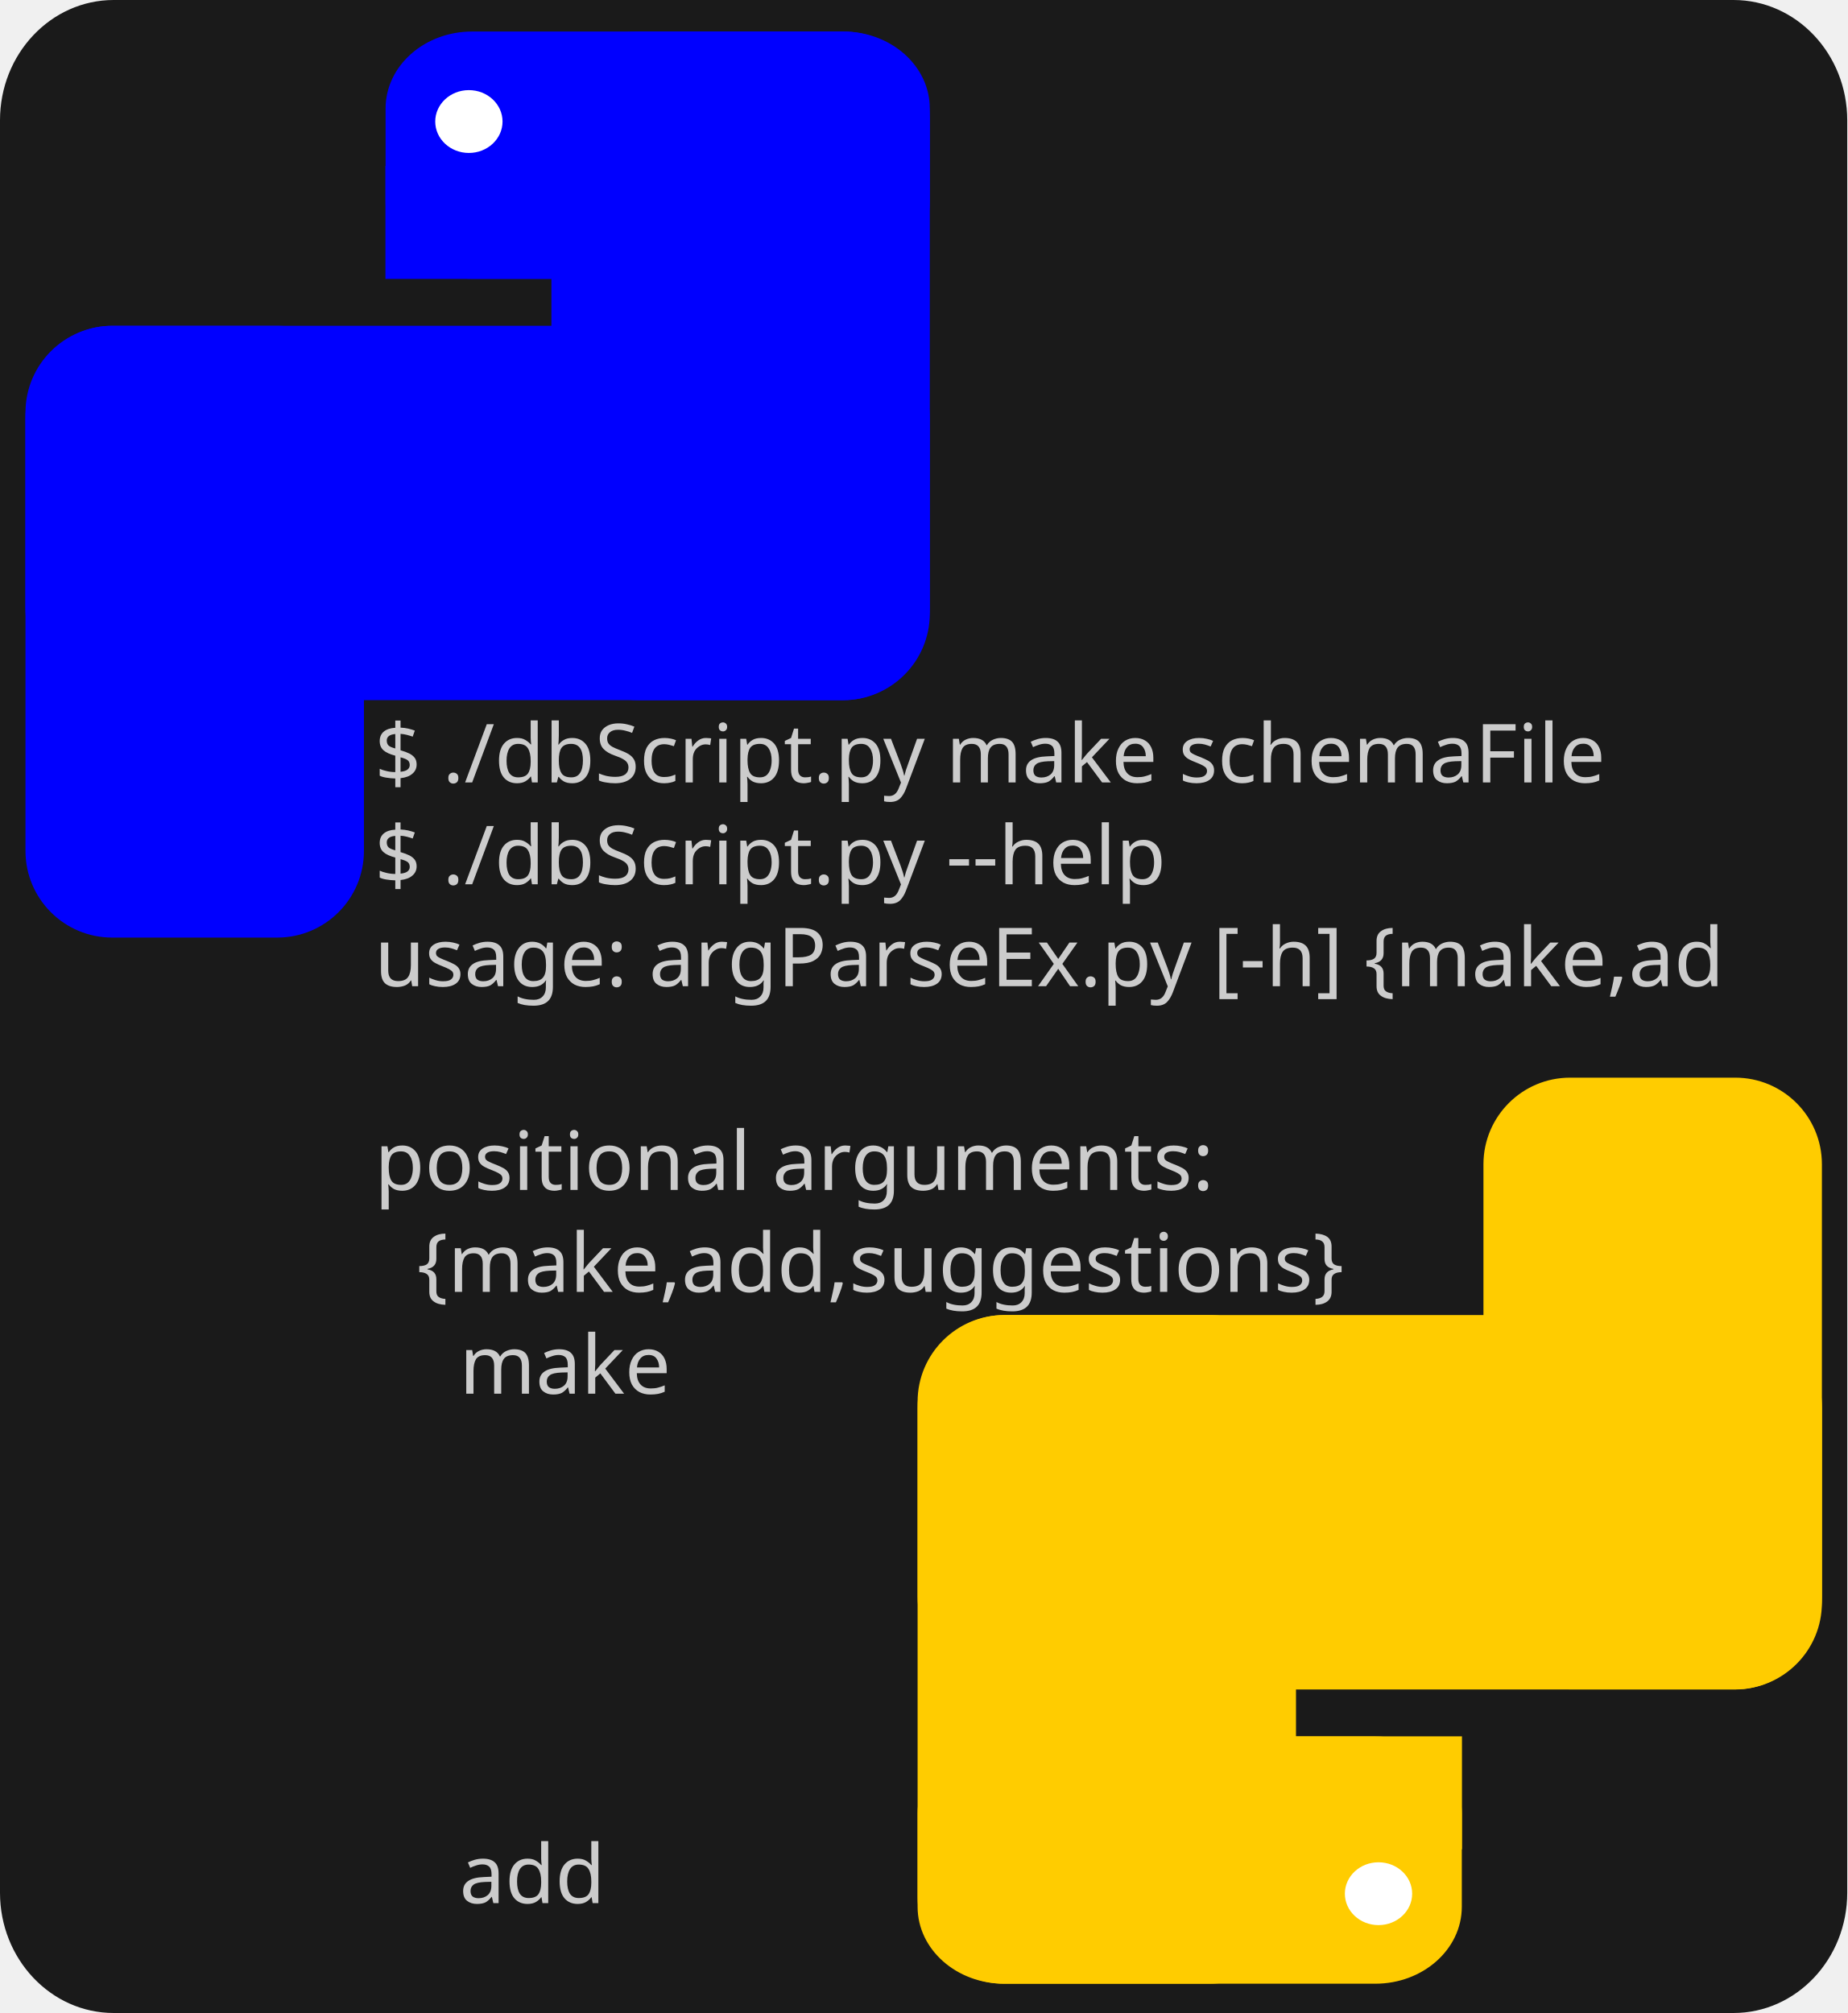
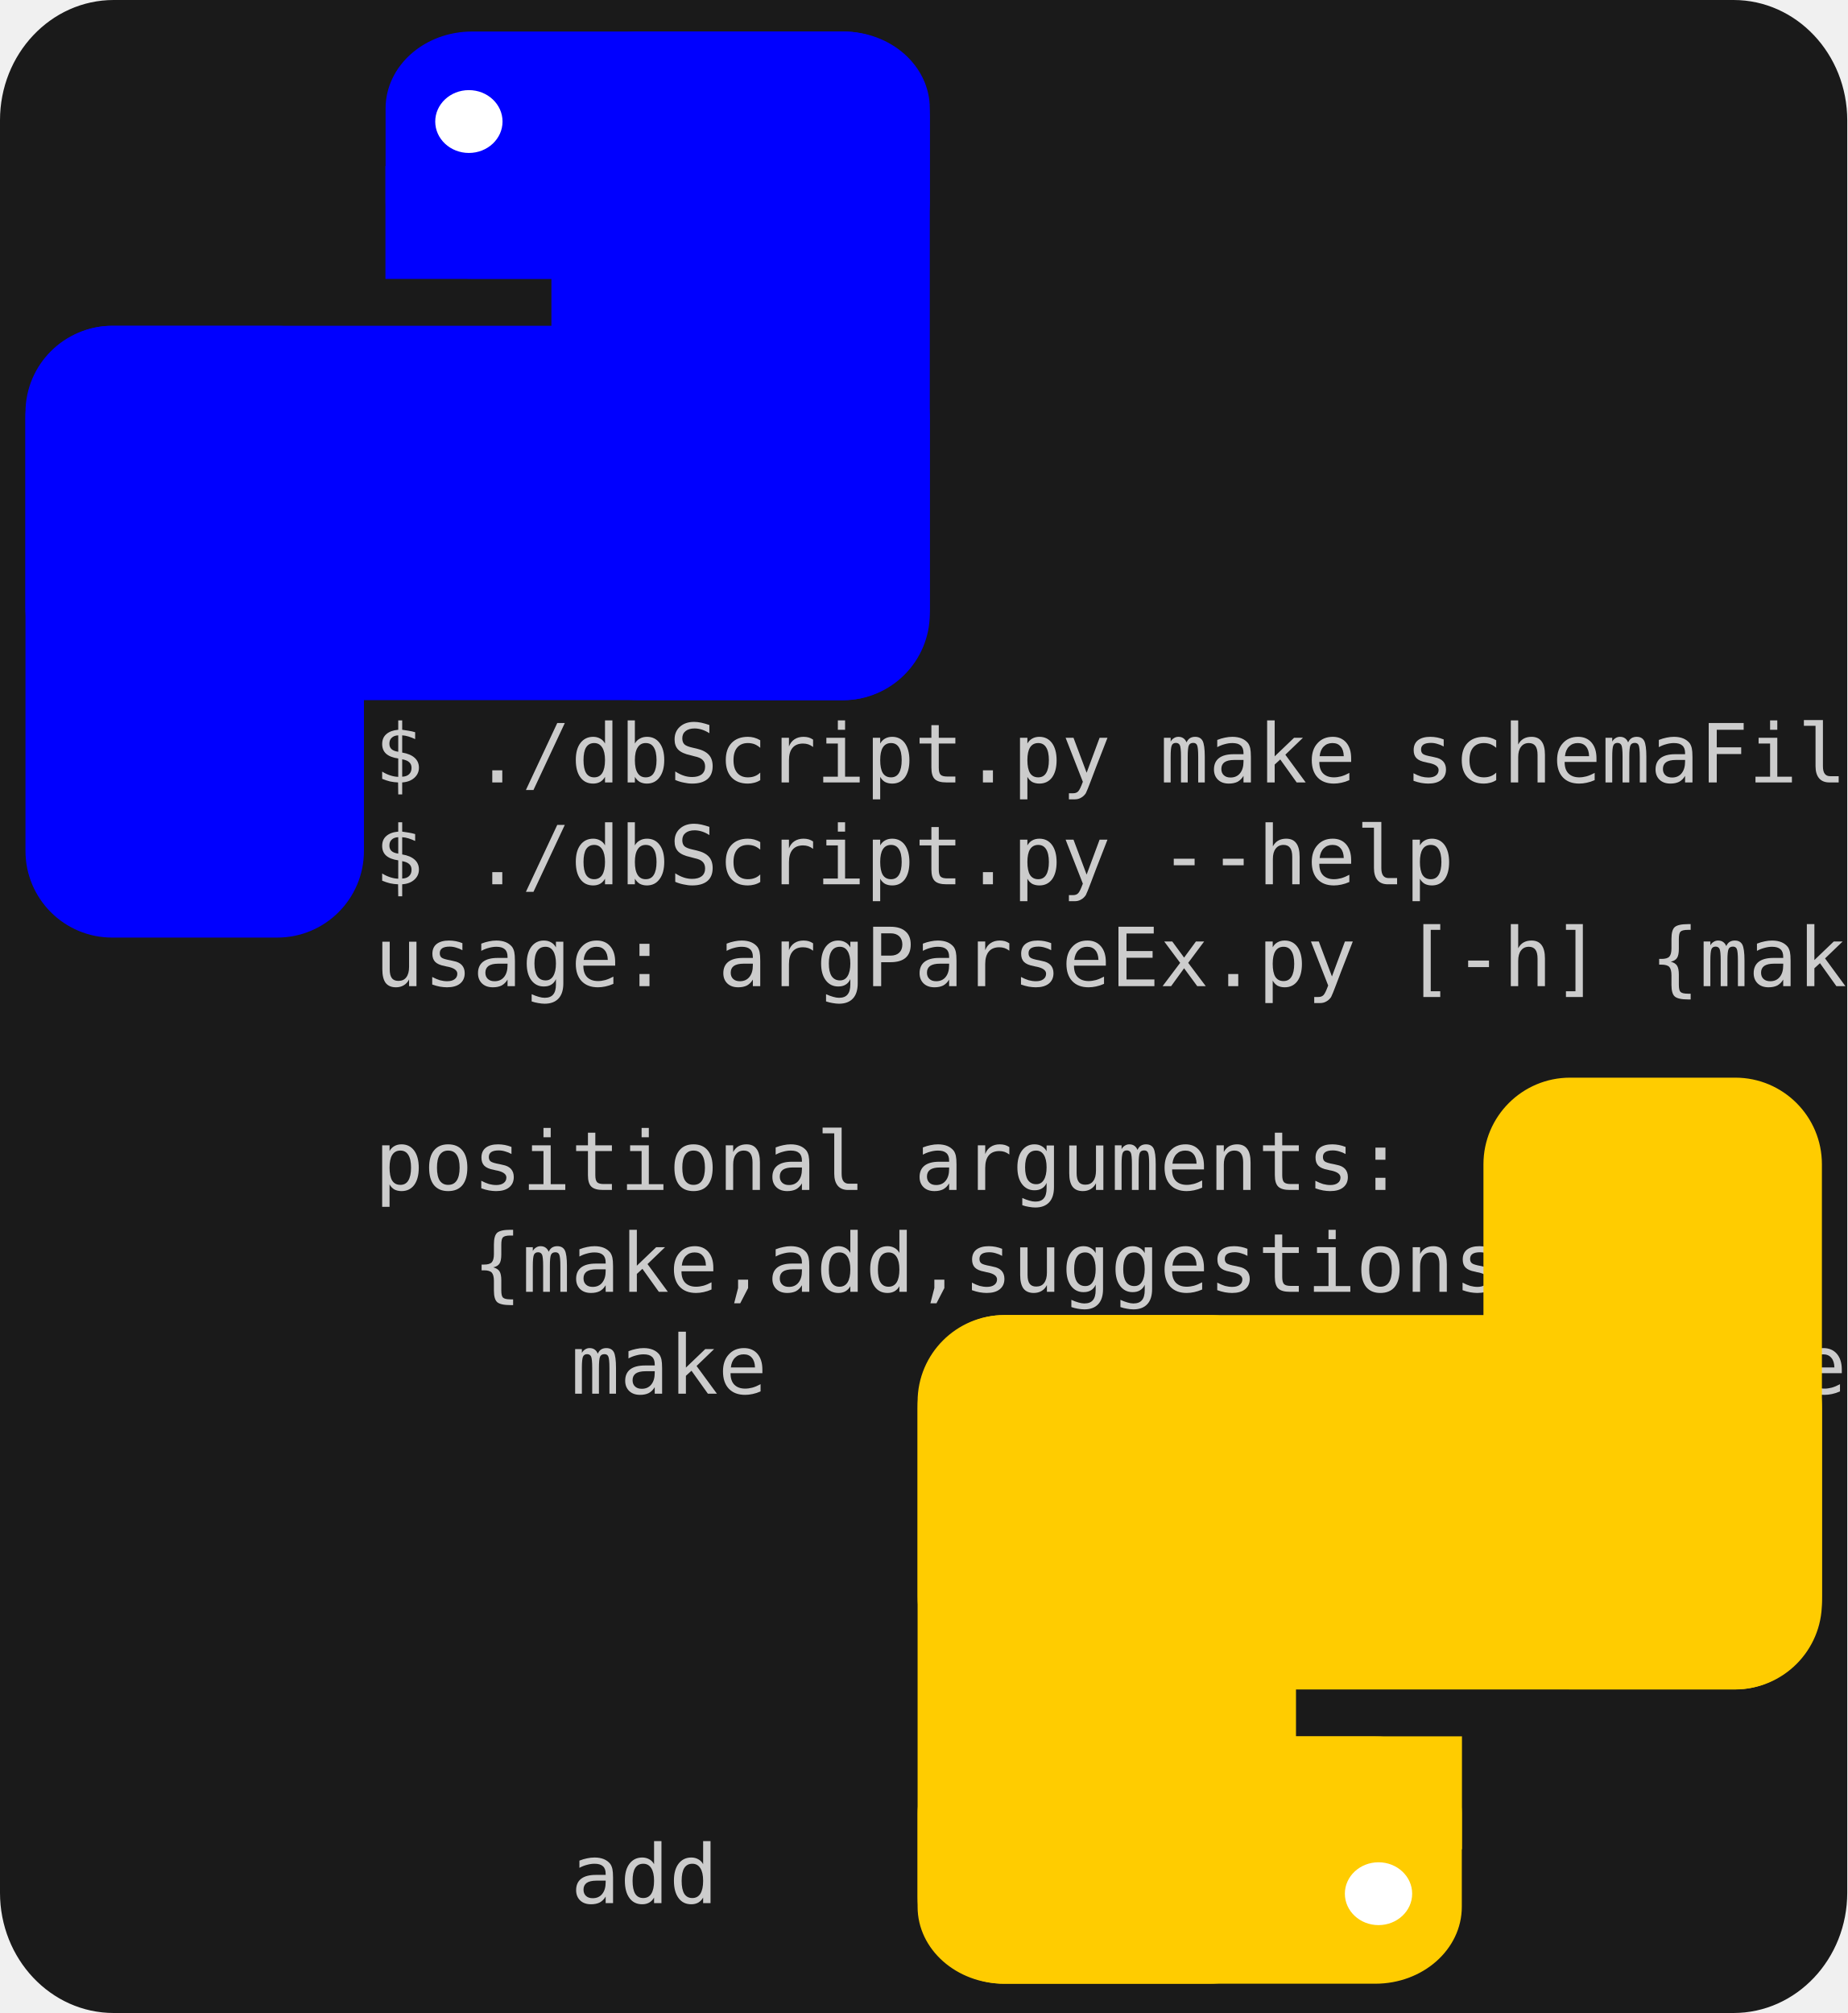
<svg xmlns="http://www.w3.org/2000/svg" width="175.893mm" height="191.683mm" viewBox="0 0 175.893 191.683" version="1.1" id="svg8">
  <defs id="defs2" />
  <g id="layer1" transform="translate(-1.883735,-37.28762)">
    <rect style="opacity:1;fill:none;fill-opacity:1;stroke:#0000ff;stroke-width:0.5;stroke-miterlimit:9.793;stroke-dasharray:none;stroke-opacity:1" id="rect825" width="51.349" height="0" x="65.278" y="118.634" />
    <rect style="opacity:1;fill:#1a1a1a;fill-opacity:1;stroke:#1a1a1a;stroke-width:0.675;stroke-miterlimit:9.793;stroke-dasharray:none;stroke-opacity:1" id="rect834" width="175.218" height="191.008" x="2.221" y="37.625" rx="10.494" ry="11.12" />
    <g id="g902" transform="translate(169.0065,20.07167)">
      <rect ry="8.624" rx="7.998" y="48.496" x="-164.447" height="35.133" width="85.599" id="rect815" style="opacity:1;fill:#0000ff;fill-opacity:1;stroke:#0000ff;stroke-width:0.519;stroke-miterlimit:9.793;stroke-dasharray:none;stroke-opacity:1" />
      <rect ry="8" rx="8" y="20.468" x="-114.368" height="63.171" width="35.53" id="rect819" style="opacity:1;fill:#0000ff;fill-opacity:1;stroke:#0000ff;stroke-width:0.5;stroke-miterlimit:9.793;stroke-dasharray:none;stroke-opacity:1" />
      <rect ry="7.091" rx="8.005" y="20.453" x="-130.172" height="23.073" width="51.349" id="rect821" style="opacity:1;fill:#0000ff;fill-opacity:1;stroke:#0000ff;stroke-width:0.471;stroke-miterlimit:9.793;stroke-dasharray:none;stroke-opacity:1" />
      <ellipse ry="3.221" rx="3.434" cy="28.789" cx="-122.476" id="path823" style="opacity:1;fill:#ffffff;fill-opacity:1;stroke:#0000ff;stroke-width:0.459;stroke-miterlimit:9.793;stroke-dasharray:none;stroke-opacity:1" />
      <rect y="33.27" x="-130.172" height="10.256" width="51.224" id="rect830" style="opacity:1;fill:#0000ff;fill-opacity:1;stroke:#0000ff;stroke-width:0.5;stroke-miterlimit:9.793;stroke-dasharray:none;stroke-opacity:1" />
      <rect ry="8" rx="8" y="48.496" x="-164.447" height="57.748" width="31.728" id="rect832" style="opacity:1;fill:#0000ff;fill-opacity:1;stroke:#0000ff;stroke-width:0.5;stroke-miterlimit:9.793;stroke-dasharray:none;stroke-opacity:1" />
    </g>
-     <text xml:space="preserve" style="font-style:normal;font-weight:normal;font-size:7.761px;line-height:1.25;font-family:sans-serif;letter-spacing:0px;word-spacing:0px;fill:#cccccc;fill-opacity:1;stroke:none;stroke-width:0.265" x="37.554" y="111.792" id="text842">
-       <tspan id="tspan840" x="37.554" y="111.792" style="font-size:7.761px;fill:#cccccc;stroke-width:0.265">$ ./dbScript.py make schemaFile</tspan>
-       <tspan x="37.554" y="121.493" style="font-size:7.761px;fill:#cccccc;stroke-width:0.265" id="tspan844">$ ./dbScript.py --help</tspan>
-       <tspan x="37.554" y="131.194" style="font-size:7.761px;fill:#cccccc;stroke-width:0.265" id="tspan848">usage: argParseEx.py [-h] {make,ad</tspan>
-       <tspan x="37.554" y="140.896" style="font-size:7.761px;fill:#cccccc;stroke-width:0.265" id="tspan850" />
-       <tspan x="37.554" y="150.597" style="font-size:7.761px;fill:#cccccc;stroke-width:0.265" id="tspan852">positional arguments:</tspan>
-       <tspan x="37.554" y="160.299" style="font-size:7.761px;fill:#cccccc;stroke-width:0.265" id="tspan854">  {make,add,suggestions}</tspan>
-       <tspan x="37.554" y="170" style="font-size:7.761px;fill:#cccccc;stroke-width:0.265" id="tspan856">    make                creates a new</tspan>
-       <tspan x="37.554" y="179.701" style="font-size:7.761px;fill:#cccccc;stroke-width:0.265" id="tspan904" />
-       <tspan x="37.554" y="189.403" style="font-size:7.761px;fill:#cccccc;stroke-width:0.265" id="tspan906" />
-       <tspan x="37.554" y="199.104" style="font-size:7.761px;fill:#cccccc;stroke-width:0.265" id="tspan908" />
-       <tspan x="37.554" y="208.806" style="font-size:7.761px;fill:#cccccc;stroke-width:0.265" id="tspan910" />
-       <tspan x="37.554" y="218.507" style="font-size:7.761px;fill:#cccccc;stroke-width:0.265" id="tspan914">    add </tspan>
-       <tspan x="37.554" y="228.208" style="font-size:7.761px;fill:#cccccc;stroke-width:0.265" id="tspan846" />
+     <text xml:space="preserve" style="font-style:normal;font-variant:normal;font-weight:normal;font-stretch:normal;font-size:7.761px;line-height:1.25;font-family:monospace;-inkscape-font-specification:monospace;letter-spacing:0px;word-spacing:0px;fill:#cccccc;fill-opacity:1;stroke:none;stroke-width:0.265" x="37.554" y="111.792" id="text842">
+       <tspan id="tspan840" x="37.554" y="111.792" style="font-style:normal;font-variant:normal;font-weight:normal;font-stretch:normal;font-size:7.761px;font-family:monospace;-inkscape-font-specification:monospace;fill:#cccccc;stroke-width:0.265">$ ./dbScript.py make schemaFil</tspan>
+       <tspan x="37.554" y="121.493" style="font-style:normal;font-variant:normal;font-weight:normal;font-stretch:normal;font-size:7.761px;font-family:monospace;-inkscape-font-specification:monospace;fill:#cccccc;stroke-width:0.265" id="tspan844">$ ./dbScript.py --help</tspan>
+       <tspan x="37.554" y="131.194" style="font-style:normal;font-variant:normal;font-weight:normal;font-stretch:normal;font-size:7.761px;font-family:monospace;-inkscape-font-specification:monospace;fill:#cccccc;stroke-width:0.265" id="tspan848">usage: argParseEx.py [-h] {mak</tspan>
+       <tspan x="37.554" y="140.896" style="font-style:normal;font-variant:normal;font-weight:normal;font-stretch:normal;font-size:7.761px;font-family:monospace;-inkscape-font-specification:monospace;fill:#cccccc;stroke-width:0.265" id="tspan850" />
+       <tspan x="37.554" y="150.597" style="font-style:normal;font-variant:normal;font-weight:normal;font-stretch:normal;font-size:7.761px;font-family:monospace;-inkscape-font-specification:monospace;fill:#cccccc;stroke-width:0.265" id="tspan852">positional arguments:</tspan>
+       <tspan x="37.554" y="160.299" style="font-style:normal;font-variant:normal;font-weight:normal;font-stretch:normal;font-size:7.761px;font-family:monospace;-inkscape-font-specification:monospace;fill:#cccccc;stroke-width:0.265" id="tspan854">  {make,add,suggestions}</tspan>
+       <tspan x="37.554" y="170" style="font-style:normal;font-variant:normal;font-weight:normal;font-stretch:normal;font-size:7.761px;font-family:monospace;-inkscape-font-specification:monospace;fill:#cccccc;stroke-width:0.265" id="tspan856">    make                create</tspan>
+       <tspan x="37.554" y="179.701" style="font-style:normal;font-variant:normal;font-weight:normal;font-stretch:normal;font-size:7.761px;font-family:monospace;-inkscape-font-specification:monospace;fill:#cccccc;stroke-width:0.265" id="tspan904" />
+       <tspan x="37.554" y="189.403" style="font-style:normal;font-variant:normal;font-weight:normal;font-stretch:normal;font-size:7.761px;font-family:monospace;-inkscape-font-specification:monospace;fill:#cccccc;stroke-width:0.265" id="tspan906" />
+       <tspan x="37.554" y="199.104" style="font-style:normal;font-variant:normal;font-weight:normal;font-stretch:normal;font-size:7.761px;font-family:monospace;-inkscape-font-specification:monospace;fill:#cccccc;stroke-width:0.265" id="tspan908" />
+       <tspan x="37.554" y="208.806" style="font-style:normal;font-variant:normal;font-weight:normal;font-stretch:normal;font-size:7.761px;font-family:monospace;-inkscape-font-specification:monospace;fill:#cccccc;stroke-width:0.265" id="tspan910" />
+       <tspan x="37.554" y="218.507" style="font-style:normal;font-variant:normal;font-weight:normal;font-stretch:normal;font-size:7.761px;font-family:monospace;-inkscape-font-specification:monospace;fill:#cccccc;stroke-width:0.265" id="tspan914">    add </tspan>
+       <tspan x="37.554" y="228.208" style="font-style:normal;font-variant:normal;font-weight:normal;font-stretch:normal;font-size:7.761px;font-family:monospace;-inkscape-font-specification:monospace;fill:#cccccc;stroke-width:0.265" id="tspan846" />
    </text>
    <g id="g894" transform="rotate(180,-4.682175,186.6786)">
      <rect ry="8.624" rx="7.998" y="175.454" x="-184.479" height="35.133" width="85.599" id="rect815-3" style="opacity:1;fill:#ffcc00;fill-opacity:1;stroke:#ffcc00;stroke-width:0.519;stroke-miterlimit:9.793;stroke-dasharray:none;stroke-opacity:1" />
      <rect ry="8" rx="8" y="147.425" x="-134.401" height="63.171" width="35.53" id="rect819-6" style="opacity:1;fill:#ffcc00;fill-opacity:1;stroke:#ffcc00;stroke-width:0.5;stroke-miterlimit:9.793;stroke-dasharray:none;stroke-opacity:1" />
      <rect ry="7.091" rx="8.005" y="147.411" x="-150.205" height="23.073" width="51.349" id="rect821-7" style="opacity:1;fill:#ffcc00;fill-opacity:1;stroke:#ffcc00;stroke-width:0.471;stroke-miterlimit:9.793;stroke-dasharray:none;stroke-opacity:1" />
      <ellipse ry="3.221" rx="3.434" cy="155.747" cx="-142.509" id="path823-5" style="opacity:1;fill:#ffffff;fill-opacity:1;stroke:#ffcc00;stroke-width:0.459;stroke-miterlimit:9.793;stroke-dasharray:none;stroke-opacity:1" />
      <rect y="160.227" x="-150.205" height="10.256" width="51.224" id="rect830-3" style="opacity:1;fill:#ffcc00;fill-opacity:1;stroke:#ffcc00;stroke-width:0.5;stroke-miterlimit:9.793;stroke-dasharray:none;stroke-opacity:1" />
      <rect ry="8" rx="8" y="175.454" x="-184.479" height="57.748" width="31.728" id="rect832-5" style="opacity:1;fill:#ffcc00;fill-opacity:1;stroke:#ffcc00;stroke-width:0.5;stroke-miterlimit:9.793;stroke-dasharray:none;stroke-opacity:1" />
    </g>
  </g>
</svg>
